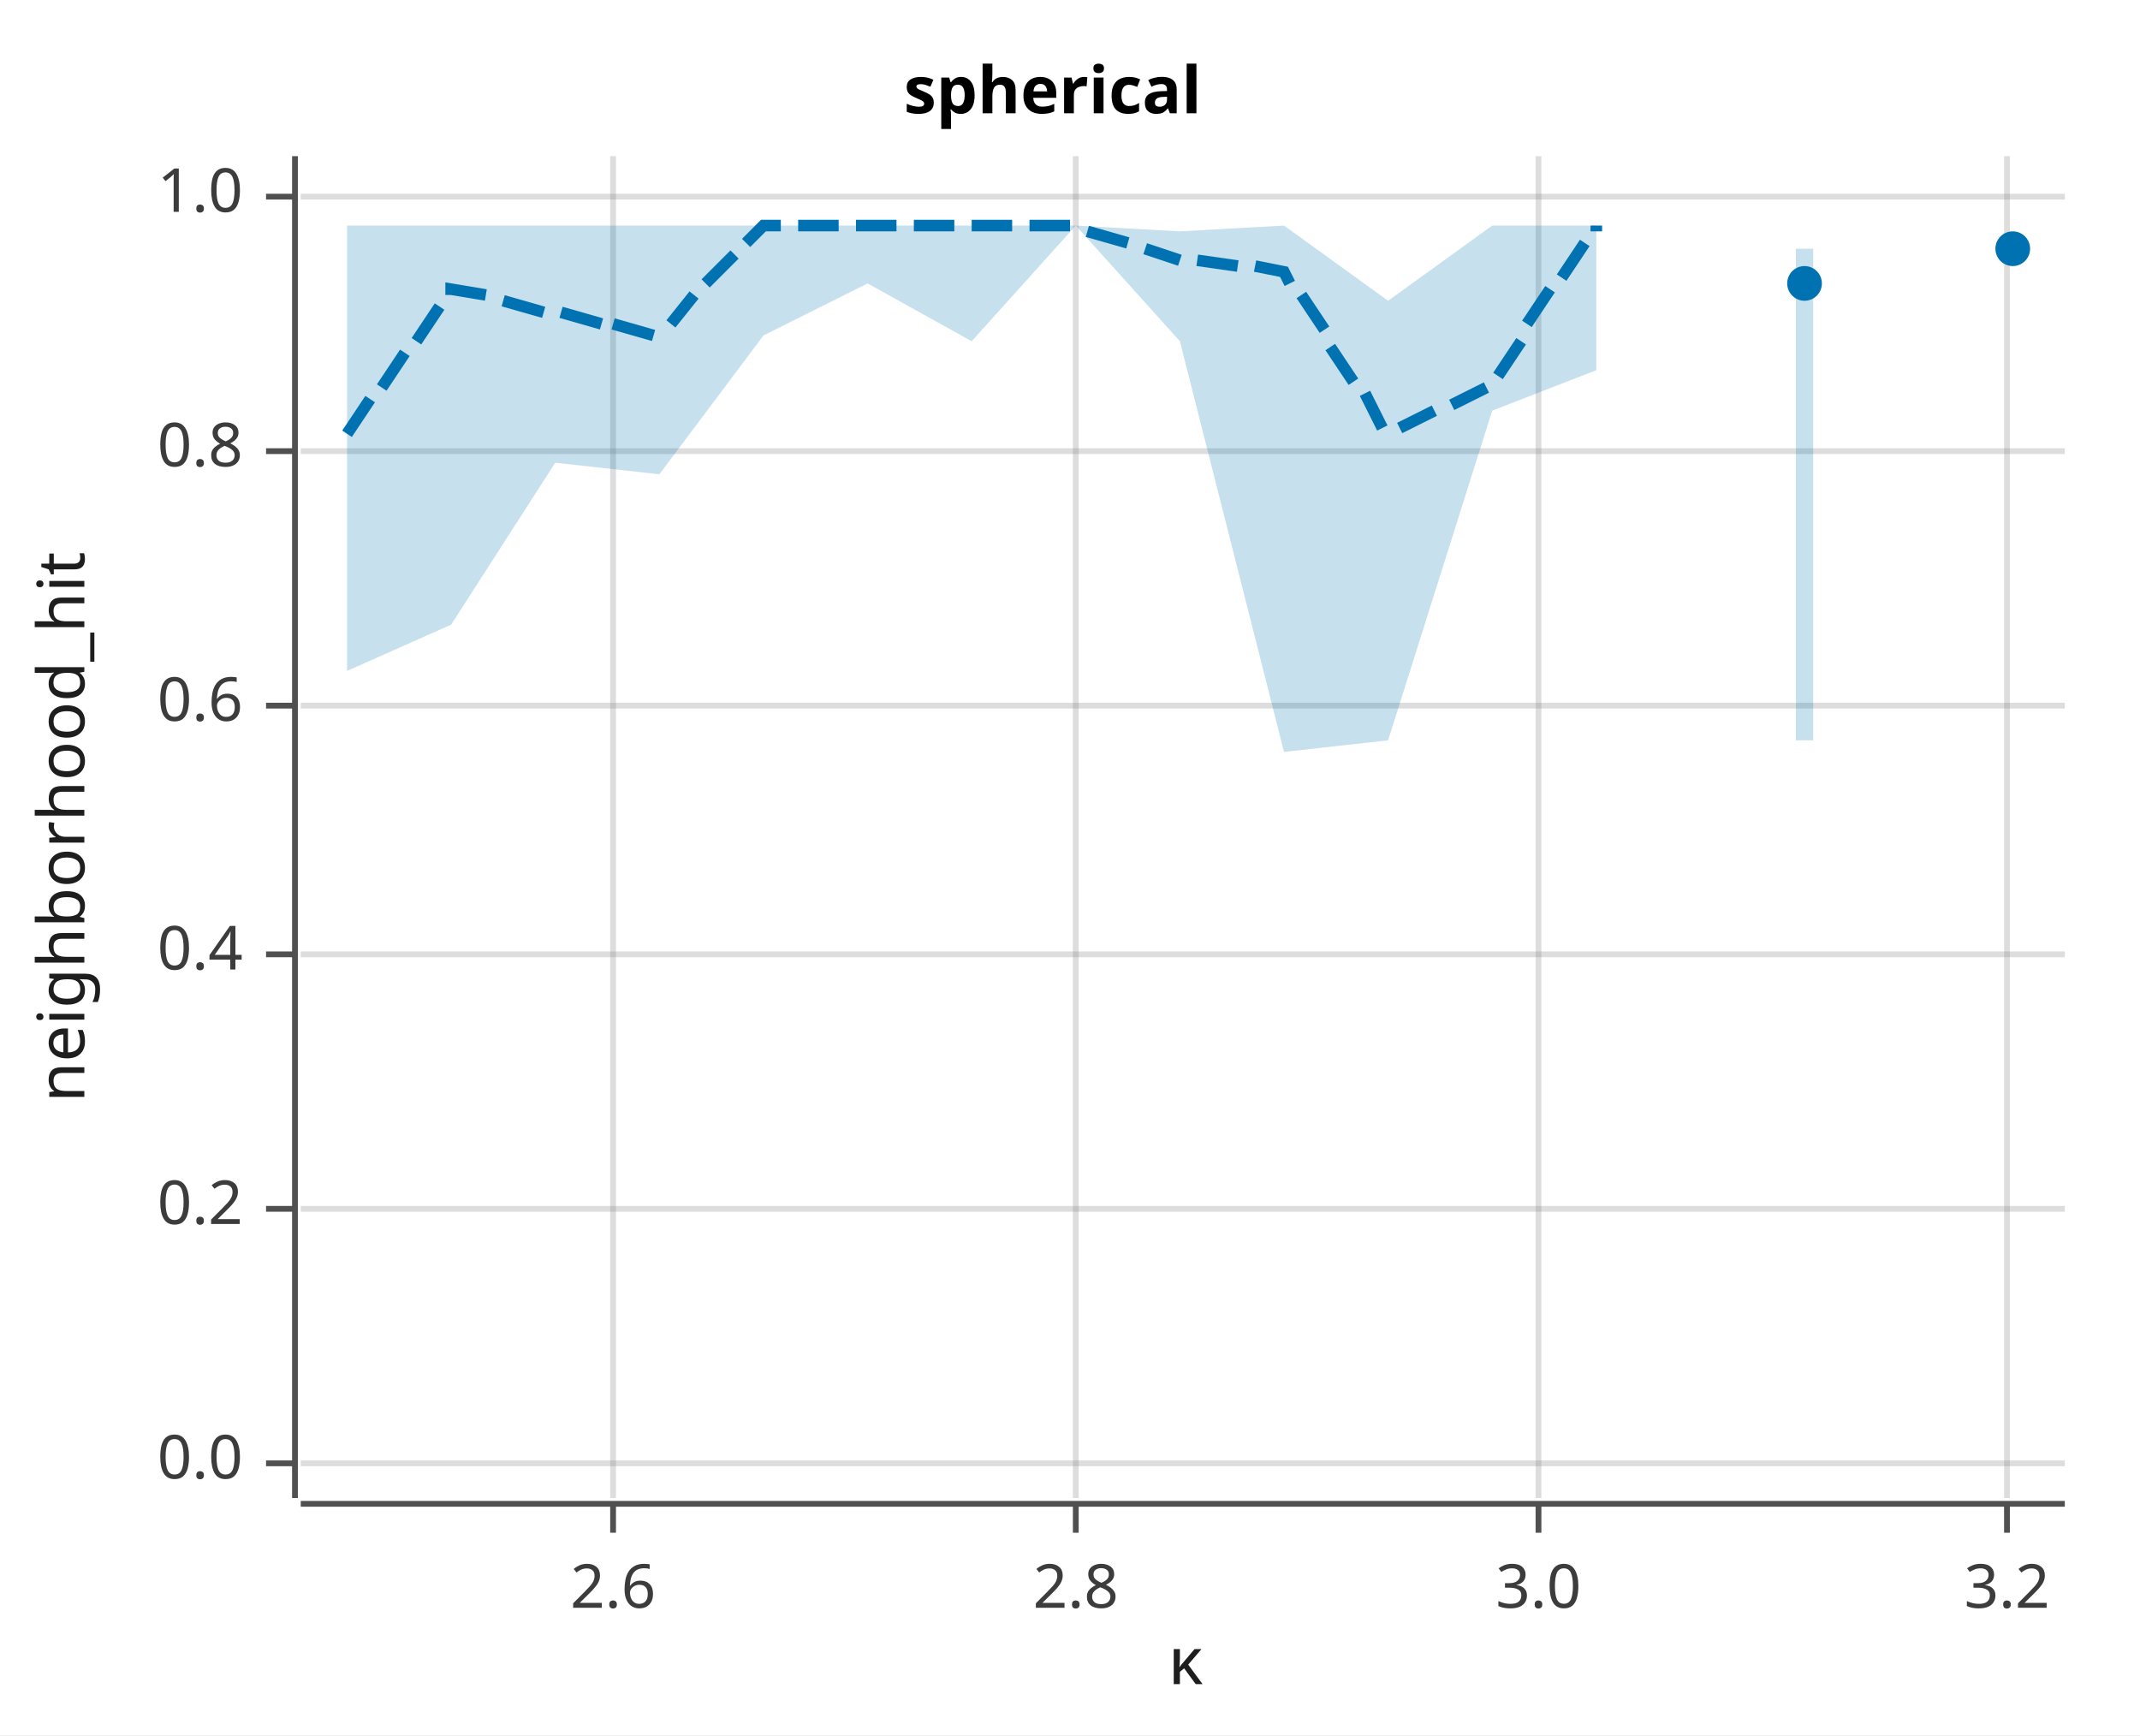
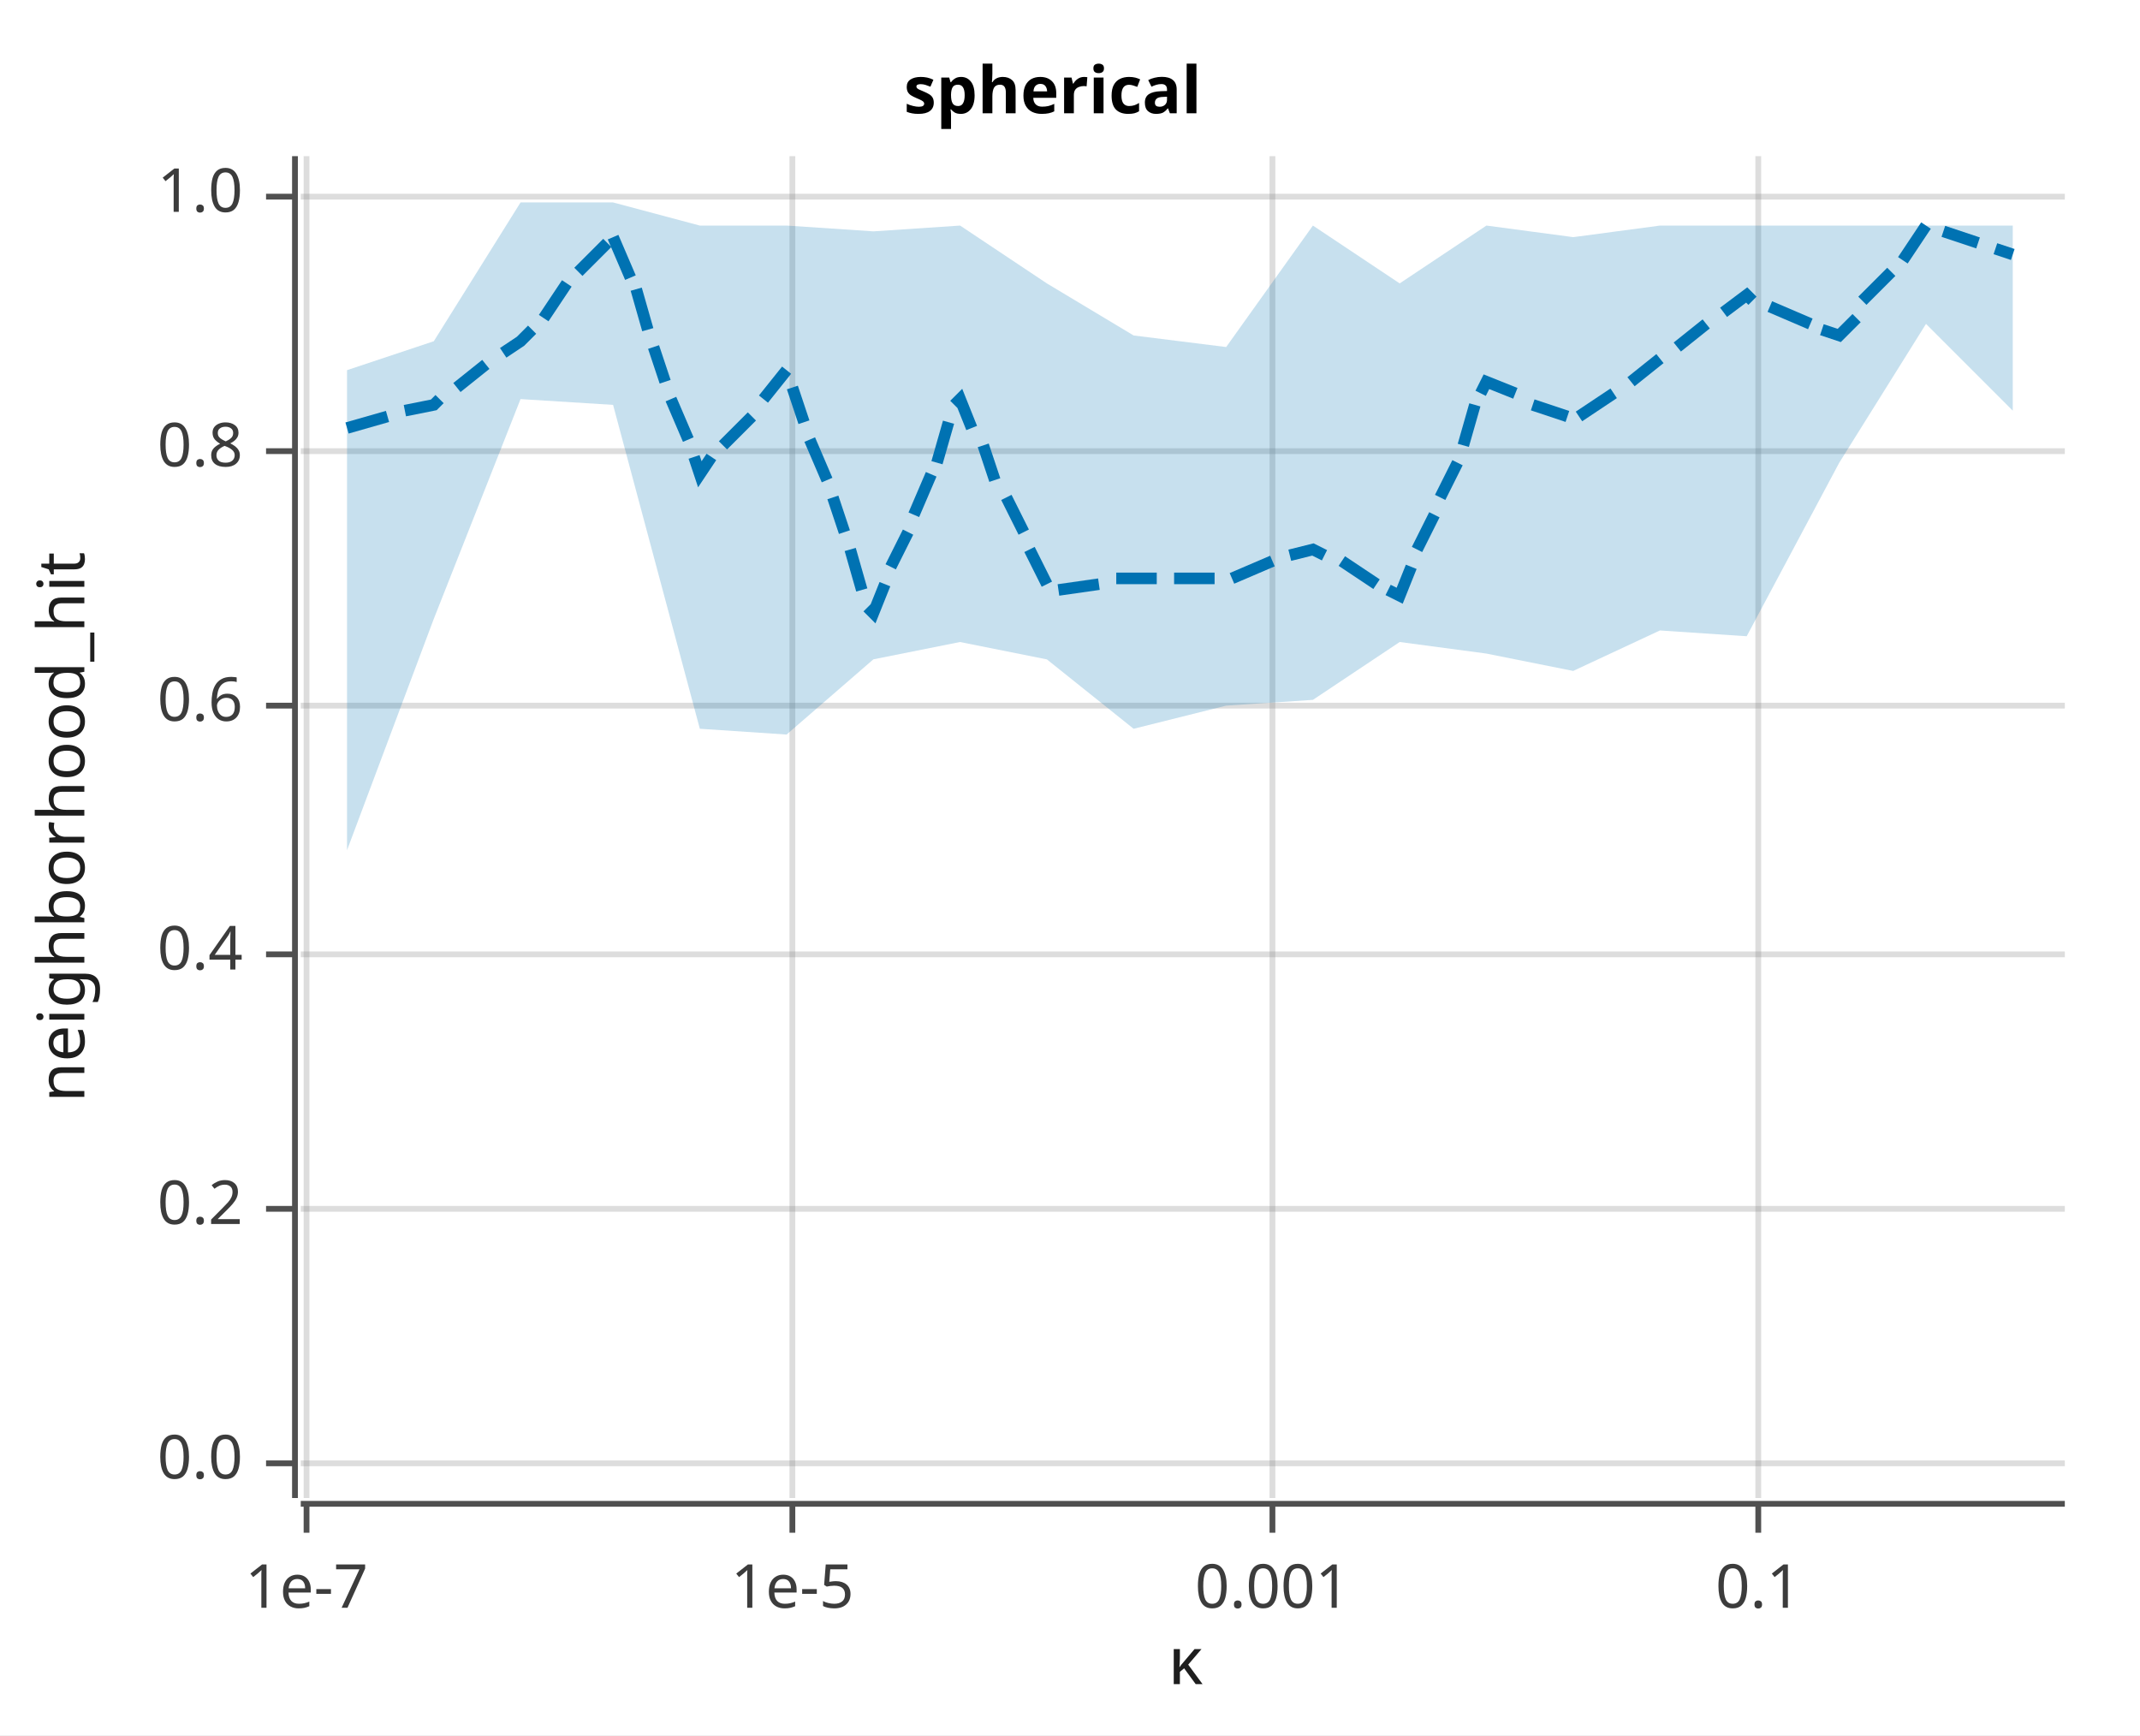
<svg xmlns="http://www.w3.org/2000/svg" width="370" height="300" viewBox="0 0 370 300">
  <rect x="0" y="0" width="370" height="300" opacity="1" fill="#FFFFFF" stroke="none" />
  <text x="182" y="11" dy="0.76em" text-anchor="middle" font-family="sans-serif" font-size="11.29" opacity="1" fill="#000000" font-weight="bold">
spherical
</text>
  <text x="6" y="143" dy="0.76em" text-anchor="middle" font-family="sans-serif" font-size="11.29" opacity="1" fill="#1E1E1E" transform="rotate(270, 6, 143)">
neighborhood_hit
</text>
  <text x="205" y="294" dy="-0.5ex" text-anchor="middle" font-family="sans-serif" font-size="11.29" opacity="1" fill="#1E1E1E">
κ
</text>
-   <line opacity="0.25" stroke="#787878" stroke-width="1" x1="106" y1="259" x2="106" y2="27" />
-   <line opacity="0.25" stroke="#787878" stroke-width="1" x1="186" y1="259" x2="186" y2="27" />
-   <line opacity="0.25" stroke="#787878" stroke-width="1" x1="266" y1="259" x2="266" y2="27" />
-   <line opacity="0.25" stroke="#787878" stroke-width="1" x1="347" y1="259" x2="347" y2="27" />
+   <line opacity="0.25" stroke="#787878" stroke-width="1" x1="53" y1="259" x2="53" y2="27" />
+   <line opacity="0.25" stroke="#787878" stroke-width="1" x1="137" y1="259" x2="137" y2="27" />
+   <line opacity="0.25" stroke="#787878" stroke-width="1" x1="220" y1="259" x2="220" y2="27" />
+   <line opacity="0.25" stroke="#787878" stroke-width="1" x1="304" y1="259" x2="304" y2="27" />
  <line opacity="0.25" stroke="#787878" stroke-width="1" x1="52" y1="253" x2="357" y2="253" />
  <line opacity="0.25" stroke="#787878" stroke-width="1" x1="52" y1="209" x2="357" y2="209" />
  <line opacity="0.25" stroke="#787878" stroke-width="1" x1="52" y1="165" x2="357" y2="165" />
  <line opacity="0.25" stroke="#787878" stroke-width="1" x1="52" y1="122" x2="357" y2="122" />
  <line opacity="0.25" stroke="#787878" stroke-width="1" x1="52" y1="78" x2="357" y2="78" />
  <line opacity="0.25" stroke="#787878" stroke-width="1" x1="52" y1="34" x2="357" y2="34" />
  <polyline fill="none" opacity="1" stroke="#505050" stroke-width="1" points="51,27 51,259 " />
  <text x="42" y="253" dy="0.5ex" text-anchor="end" font-family="sans-serif" font-size="10.484" opacity="1" fill="#3C3C3C">
0.0
</text>
  <polyline fill="none" opacity="1" stroke="#505050" stroke-width="1" points="46,253 51,253 " />
  <text x="42" y="209" dy="0.5ex" text-anchor="end" font-family="sans-serif" font-size="10.484" opacity="1" fill="#3C3C3C">
0.2
</text>
  <polyline fill="none" opacity="1" stroke="#505050" stroke-width="1" points="46,209 51,209 " />
  <text x="42" y="165" dy="0.5ex" text-anchor="end" font-family="sans-serif" font-size="10.484" opacity="1" fill="#3C3C3C">
0.4
</text>
  <polyline fill="none" opacity="1" stroke="#505050" stroke-width="1" points="46,165 51,165 " />
  <text x="42" y="122" dy="0.5ex" text-anchor="end" font-family="sans-serif" font-size="10.484" opacity="1" fill="#3C3C3C">
0.6
</text>
  <polyline fill="none" opacity="1" stroke="#505050" stroke-width="1" points="46,122 51,122 " />
  <text x="42" y="78" dy="0.5ex" text-anchor="end" font-family="sans-serif" font-size="10.484" opacity="1" fill="#3C3C3C">
0.8
</text>
  <polyline fill="none" opacity="1" stroke="#505050" stroke-width="1" points="46,78 51,78 " />
  <text x="42" y="34" dy="0.5ex" text-anchor="end" font-family="sans-serif" font-size="10.484" opacity="1" fill="#3C3C3C">
1.0
</text>
  <polyline fill="none" opacity="1" stroke="#505050" stroke-width="1" points="46,34 51,34 " />
  <polyline fill="none" opacity="1" stroke="#505050" stroke-width="1" points="52,260 357,260 " />
-   <text x="106" y="270" dy="0.76em" text-anchor="middle" font-family="sans-serif" font-size="10.484" opacity="1" fill="#3C3C3C">
- 2.6
+   <text x="53" y="270" dy="0.76em" text-anchor="middle" font-family="sans-serif" font-size="10.484" opacity="1" fill="#3C3C3C">
+ 1e-7
</text>
-   <polyline fill="none" opacity="1" stroke="#505050" stroke-width="1" points="106,260 106,265 " />
-   <text x="186" y="270" dy="0.76em" text-anchor="middle" font-family="sans-serif" font-size="10.484" opacity="1" fill="#3C3C3C">
- 2.8
+   <polyline fill="none" opacity="1" stroke="#505050" stroke-width="1" points="53,260 53,265 " />
+   <text x="137" y="270" dy="0.76em" text-anchor="middle" font-family="sans-serif" font-size="10.484" opacity="1" fill="#3C3C3C">
+ 1e-5
</text>
-   <polyline fill="none" opacity="1" stroke="#505050" stroke-width="1" points="186,260 186,265 " />
-   <text x="266" y="270" dy="0.76em" text-anchor="middle" font-family="sans-serif" font-size="10.484" opacity="1" fill="#3C3C3C">
- 3.0
+   <polyline fill="none" opacity="1" stroke="#505050" stroke-width="1" points="137,260 137,265 " />
+   <text x="220" y="270" dy="0.76em" text-anchor="middle" font-family="sans-serif" font-size="10.484" opacity="1" fill="#3C3C3C">
+ 0.001
</text>
-   <polyline fill="none" opacity="1" stroke="#505050" stroke-width="1" points="266,260 266,265 " />
-   <text x="347" y="270" dy="0.76em" text-anchor="middle" font-family="sans-serif" font-size="10.484" opacity="1" fill="#3C3C3C">
- 3.2
+   <polyline fill="none" opacity="1" stroke="#505050" stroke-width="1" points="220,260 220,265 " />
+   <text x="304" y="270" dy="0.76em" text-anchor="middle" font-family="sans-serif" font-size="10.484" opacity="1" fill="#3C3C3C">
+ 0.1
</text>
-   <polyline fill="none" opacity="1" stroke="#505050" stroke-width="1" points="347,260 347,265 " />
-   <polygon opacity="0.22" fill="#0072B2" points="60,39 78,39 96,39 114,39 132,39 150,39 168,39 186,39 204,40 222,39 240,52 258,39 276,39 276,64 258,71 240,128 222,130 204,59 186,39 168,59 150,49 132,58 114,82 96,80 78,108 60,116 " />
-   <polyline fill="none" opacity="0.22" stroke="#0072B2" stroke-width="3" points="312,128 312,43 " />
-   <polyline fill="none" opacity="0.22" stroke="#0072B2" stroke-width="3" points="348,45 348,41 " />
-   <polyline fill="none" opacity="1" stroke="#0072B2" stroke-width="2" points="60,75 64,69 " />
-   <polyline fill="none" opacity="1" stroke="#0072B2" stroke-width="2" points="66,67 70,61 " />
-   <polyline fill="none" opacity="1" stroke="#0072B2" stroke-width="2" points="72,59 76,53 " />
-   <polyline fill="none" opacity="1" stroke="#0072B2" stroke-width="2" points="78,51 78,50 84,51 " />
-   <polyline fill="none" opacity="1" stroke="#0072B2" stroke-width="2" points="87,52 94,54 " />
-   <polyline fill="none" opacity="1" stroke="#0072B2" stroke-width="2" points="97,54 104,56 " />
-   <polyline fill="none" opacity="1" stroke="#0072B2" stroke-width="2" points="106,56 113,58 " />
-   <polyline fill="none" opacity="1" stroke="#0072B2" stroke-width="2" points="116,56 120,51 " />
-   <polyline fill="none" opacity="1" stroke="#0072B2" stroke-width="2" points="122,49 127,44 " />
-   <polyline fill="none" opacity="1" stroke="#0072B2" stroke-width="2" points="129,42 132,39 135,39 " />
-   <polyline fill="none" opacity="1" stroke="#0072B2" stroke-width="2" points="138,39 145,39 " />
-   <polyline fill="none" opacity="1" stroke="#0072B2" stroke-width="2" points="148,39 150,39 155,39 " />
-   <polyline fill="none" opacity="1" stroke="#0072B2" stroke-width="2" points="158,39 165,39 " />
-   <polyline fill="none" opacity="1" stroke="#0072B2" stroke-width="2" points="168,39 175,39 " />
-   <polyline fill="none" opacity="1" stroke="#0072B2" stroke-width="2" points="178,39 185,39 " />
-   <polyline fill="none" opacity="1" stroke="#0072B2" stroke-width="2" points="188,40 195,42 " />
-   <polyline fill="none" opacity="1" stroke="#0072B2" stroke-width="2" points="198,43 204,45 204,45 " />
-   <polyline fill="none" opacity="1" stroke="#0072B2" stroke-width="2" points="207,45 214,46 " />
-   <polyline fill="none" opacity="1" stroke="#0072B2" stroke-width="2" points="217,46 222,47 223,49 " />
-   <polyline fill="none" opacity="1" stroke="#0072B2" stroke-width="2" points="225,51 229,57 " />
-   <polyline fill="none" opacity="1" stroke="#0072B2" stroke-width="2" points="230,60 234,66 " />
-   <polyline fill="none" opacity="1" stroke="#0072B2" stroke-width="2" points="236,68 239,74 " />
-   <polyline fill="none" opacity="1" stroke="#0072B2" stroke-width="2" points="242,74 248,71 " />
-   <polyline fill="none" opacity="1" stroke="#0072B2" stroke-width="2" points="251,70 257,67 " />
-   <polyline fill="none" opacity="1" stroke="#0072B2" stroke-width="2" points="259,65 263,59 " />
-   <polyline fill="none" opacity="1" stroke="#0072B2" stroke-width="2" points="264,56 268,50 " />
-   <polyline fill="none" opacity="1" stroke="#0072B2" stroke-width="2" points="270,48 274,42 " />
-   <polyline fill="none" opacity="1" stroke="#0072B2" stroke-width="2" points="276,40 276,39 " />
-   <circle cx="312" cy="49" r="3" opacity="1" fill="#0072B2" stroke="none" stroke-width="1" />
-   <circle cx="348" cy="43" r="3" opacity="1" fill="#0072B2" stroke="none" stroke-width="1" />
+   <polyline fill="none" opacity="1" stroke="#505050" stroke-width="1" points="304,260 304,265 " />
+   <polygon opacity="0.22" fill="#0072B2" points="60,64 75,59 90,35 106,35 121,39 136,39 151,40 166,39 181,49 196,58 212,60 227,39 242,49 257,39 272,41 287,39 302,39 318,39 333,39 348,39 348,71 333,56 318,80 302,110 287,109 272,116 257,113 242,111 227,121 212,122 196,126 181,114 166,111 151,114 136,127 121,126 106,70 90,69 75,107 60,147 " />
+   <polyline fill="none" opacity="1" stroke="#0072B2" stroke-width="2" points="60,74 67,72 " />
+   <polyline fill="none" opacity="1" stroke="#0072B2" stroke-width="2" points="70,71 75,70 76,69 " />
+   <polyline fill="none" opacity="1" stroke="#0072B2" stroke-width="2" points="79,67 84,63 " />
+   <polyline fill="none" opacity="1" stroke="#0072B2" stroke-width="2" points="87,61 90,59 92,57 " />
+   <polyline fill="none" opacity="1" stroke="#0072B2" stroke-width="2" points="94,55 98,49 " />
+   <polyline fill="none" opacity="1" stroke="#0072B2" stroke-width="2" points="100,47 105,42 " />
+   <polyline fill="none" opacity="1" stroke="#0072B2" stroke-width="2" points="106,41 109,48 " />
+   <polyline fill="none" opacity="1" stroke="#0072B2" stroke-width="2" points="110,50 112,57 " />
+   <polyline fill="none" opacity="1" stroke="#0072B2" stroke-width="2" points="113,60 115,66 " />
+   <polyline fill="none" opacity="1" stroke="#0072B2" stroke-width="2" points="116,69 119,76 " />
+   <polyline fill="none" opacity="1" stroke="#0072B2" stroke-width="2" points="120,79 121,82 123,79 " />
+   <polyline fill="none" opacity="1" stroke="#0072B2" stroke-width="2" points="125,77 130,72 " />
+   <polyline fill="none" opacity="1" stroke="#0072B2" stroke-width="2" points="132,69 136,64 136,64 " />
+   <polyline fill="none" opacity="1" stroke="#0072B2" stroke-width="2" points="137,67 139,73 " />
+   <polyline fill="none" opacity="1" stroke="#0072B2" stroke-width="2" points="140,76 143,83 " />
+   <polyline fill="none" opacity="1" stroke="#0072B2" stroke-width="2" points="144,86 146,92 " />
+   <polyline fill="none" opacity="1" stroke="#0072B2" stroke-width="2" points="147,95 149,102 " />
+   <polyline fill="none" opacity="1" stroke="#0072B2" stroke-width="2" points="150,105 151,106 153,101 " />
+   <polyline fill="none" opacity="1" stroke="#0072B2" stroke-width="2" points="154,98 157,92 " />
+   <polyline fill="none" opacity="1" stroke="#0072B2" stroke-width="2" points="158,89 161,82 " />
+   <polyline fill="none" opacity="1" stroke="#0072B2" stroke-width="2" points="162,80 164,73 " />
+   <polyline fill="none" opacity="1" stroke="#0072B2" stroke-width="2" points="165,70 166,69 168,74 " />
+   <polyline fill="none" opacity="1" stroke="#0072B2" stroke-width="2" points="170,77 172,83 " />
+   <polyline fill="none" opacity="1" stroke="#0072B2" stroke-width="2" points="174,86 177,92 " />
+   <polyline fill="none" opacity="1" stroke="#0072B2" stroke-width="2" points="178,95 181,101 " />
+   <polyline fill="none" opacity="1" stroke="#0072B2" stroke-width="2" points="183,102 190,101 " />
+   <polyline fill="none" opacity="1" stroke="#0072B2" stroke-width="2" points="193,100 196,100 200,100 " />
+   <polyline fill="none" opacity="1" stroke="#0072B2" stroke-width="2" points="203,100 210,100 " />
+   <polyline fill="none" opacity="1" stroke="#0072B2" stroke-width="2" points="213,100 220,97 " />
+   <polyline fill="none" opacity="1" stroke="#0072B2" stroke-width="2" points="223,96 227,95 229,96 " />
+   <polyline fill="none" opacity="1" stroke="#0072B2" stroke-width="2" points="232,97 238,101 " />
+   <polyline fill="none" opacity="1" stroke="#0072B2" stroke-width="2" points="240,102 242,103 244,98 " />
+   <polyline fill="none" opacity="1" stroke="#0072B2" stroke-width="2" points="245,95 248,89 " />
+   <polyline fill="none" opacity="1" stroke="#0072B2" stroke-width="2" points="249,86 252,80 " />
+   <polyline fill="none" opacity="1" stroke="#0072B2" stroke-width="2" points="253,77 255,70 " />
+   <polyline fill="none" opacity="1" stroke="#0072B2" stroke-width="2" points="256,68 257,66 262,68 " />
+   <polyline fill="none" opacity="1" stroke="#0072B2" stroke-width="2" points="265,70 271,72 " />
+   <polyline fill="none" opacity="1" stroke="#0072B2" stroke-width="2" points="273,72 279,68 " />
+   <polyline fill="none" opacity="1" stroke="#0072B2" stroke-width="2" points="282,66 287,62 287,62 " />
+   <polyline fill="none" opacity="1" stroke="#0072B2" stroke-width="2" points="290,60 295,56 " />
+   <polyline fill="none" opacity="1" stroke="#0072B2" stroke-width="2" points="298,54 302,51 303,52 " />
+   <polyline fill="none" opacity="1" stroke="#0072B2" stroke-width="2" points="306,53 313,56 " />
+   <polyline fill="none" opacity="1" stroke="#0072B2" stroke-width="2" points="315,57 318,58 321,55 " />
+   <polyline fill="none" opacity="1" stroke="#0072B2" stroke-width="2" points="322,52 327,47 " />
+   <polyline fill="none" opacity="1" stroke="#0072B2" stroke-width="2" points="329,45 333,39 " />
+   <polyline fill="none" opacity="1" stroke="#0072B2" stroke-width="2" points="336,40 342,42 " />
+   <polyline fill="none" opacity="1" stroke="#0072B2" stroke-width="2" points="345,43 348,44 " />
</svg>
